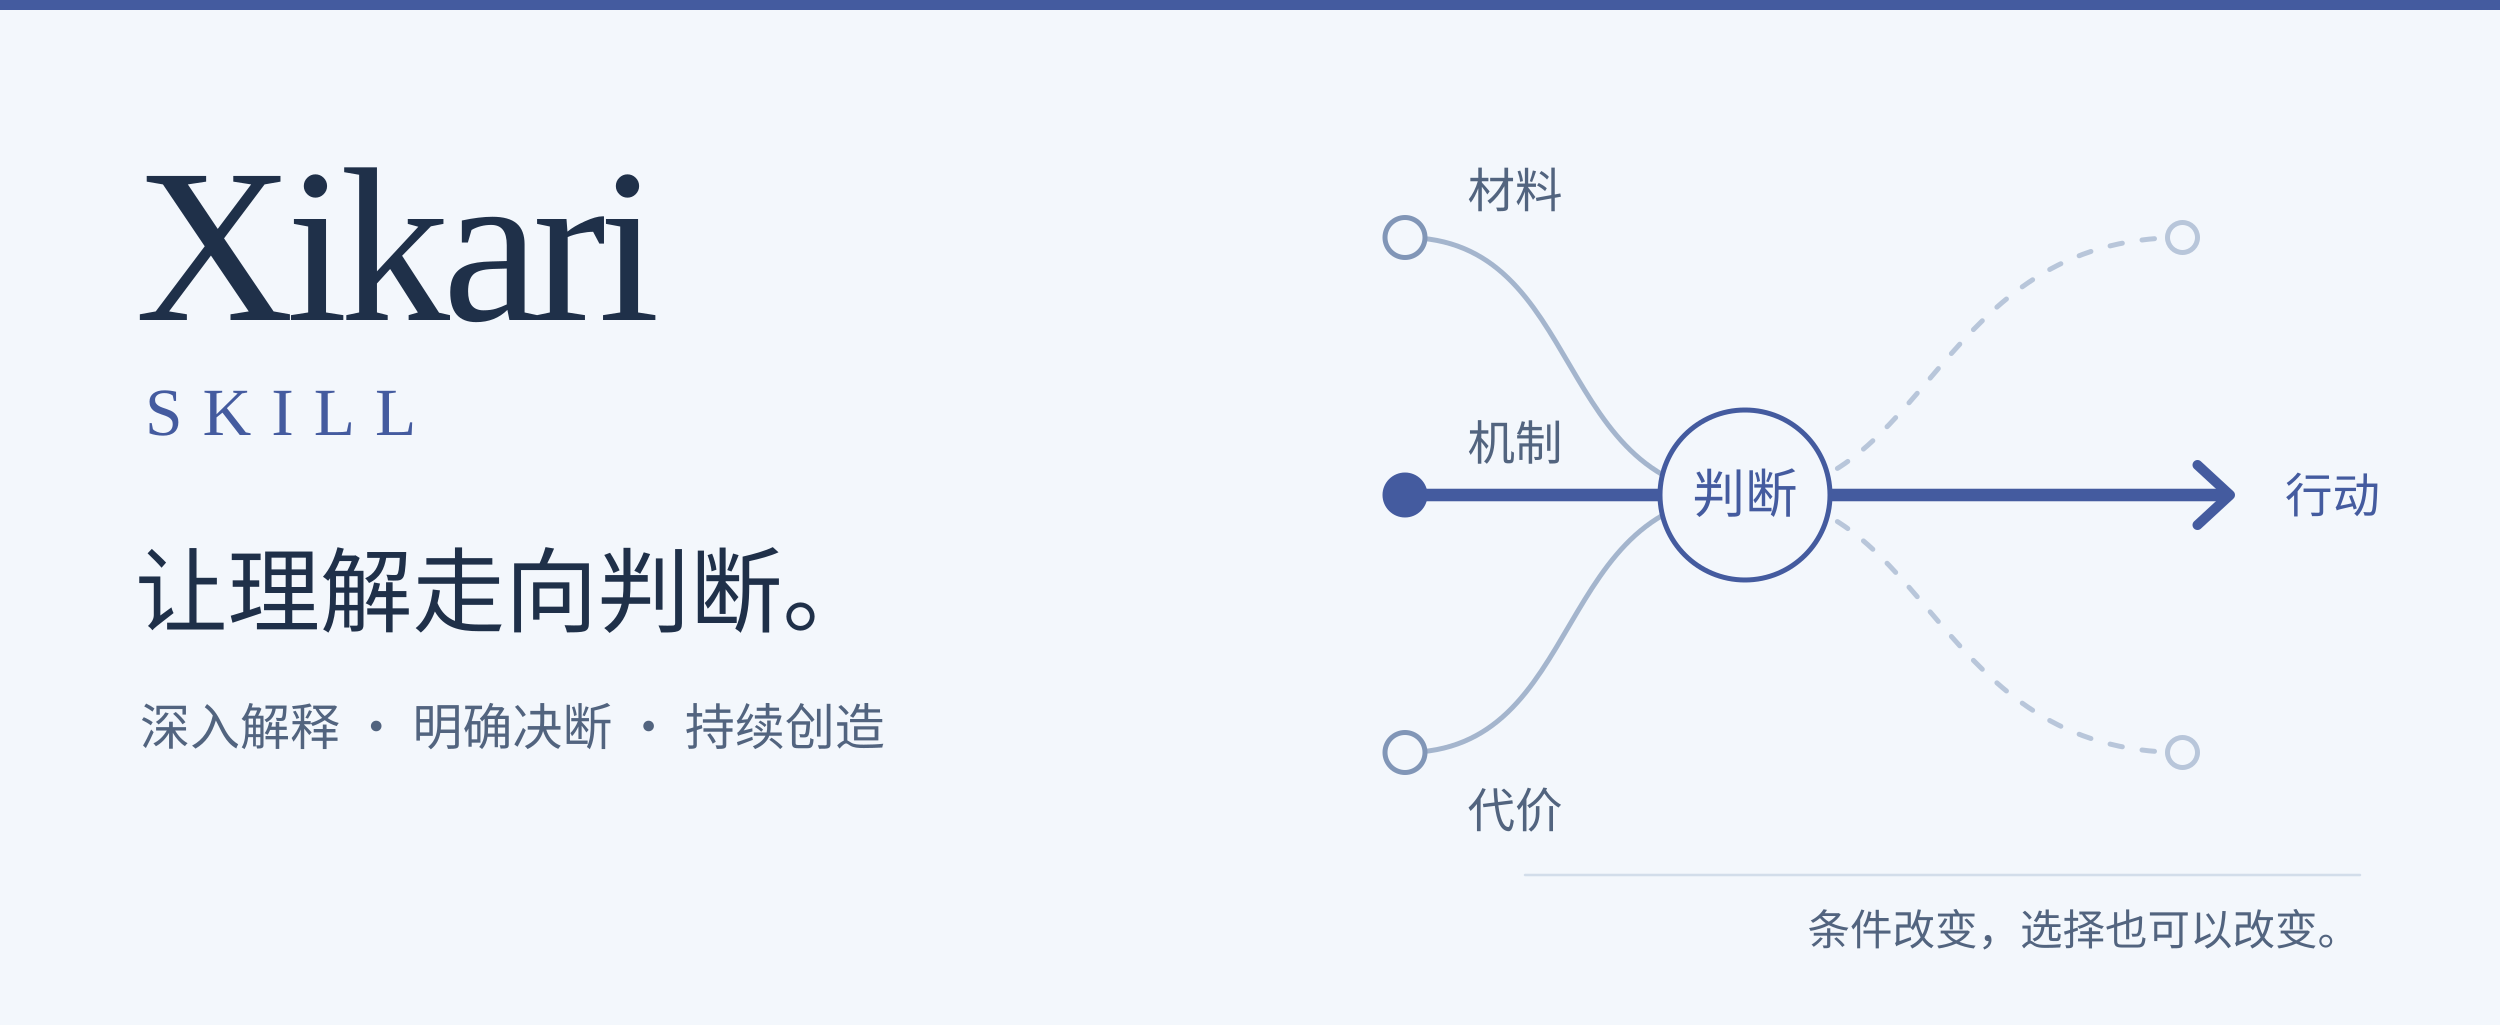
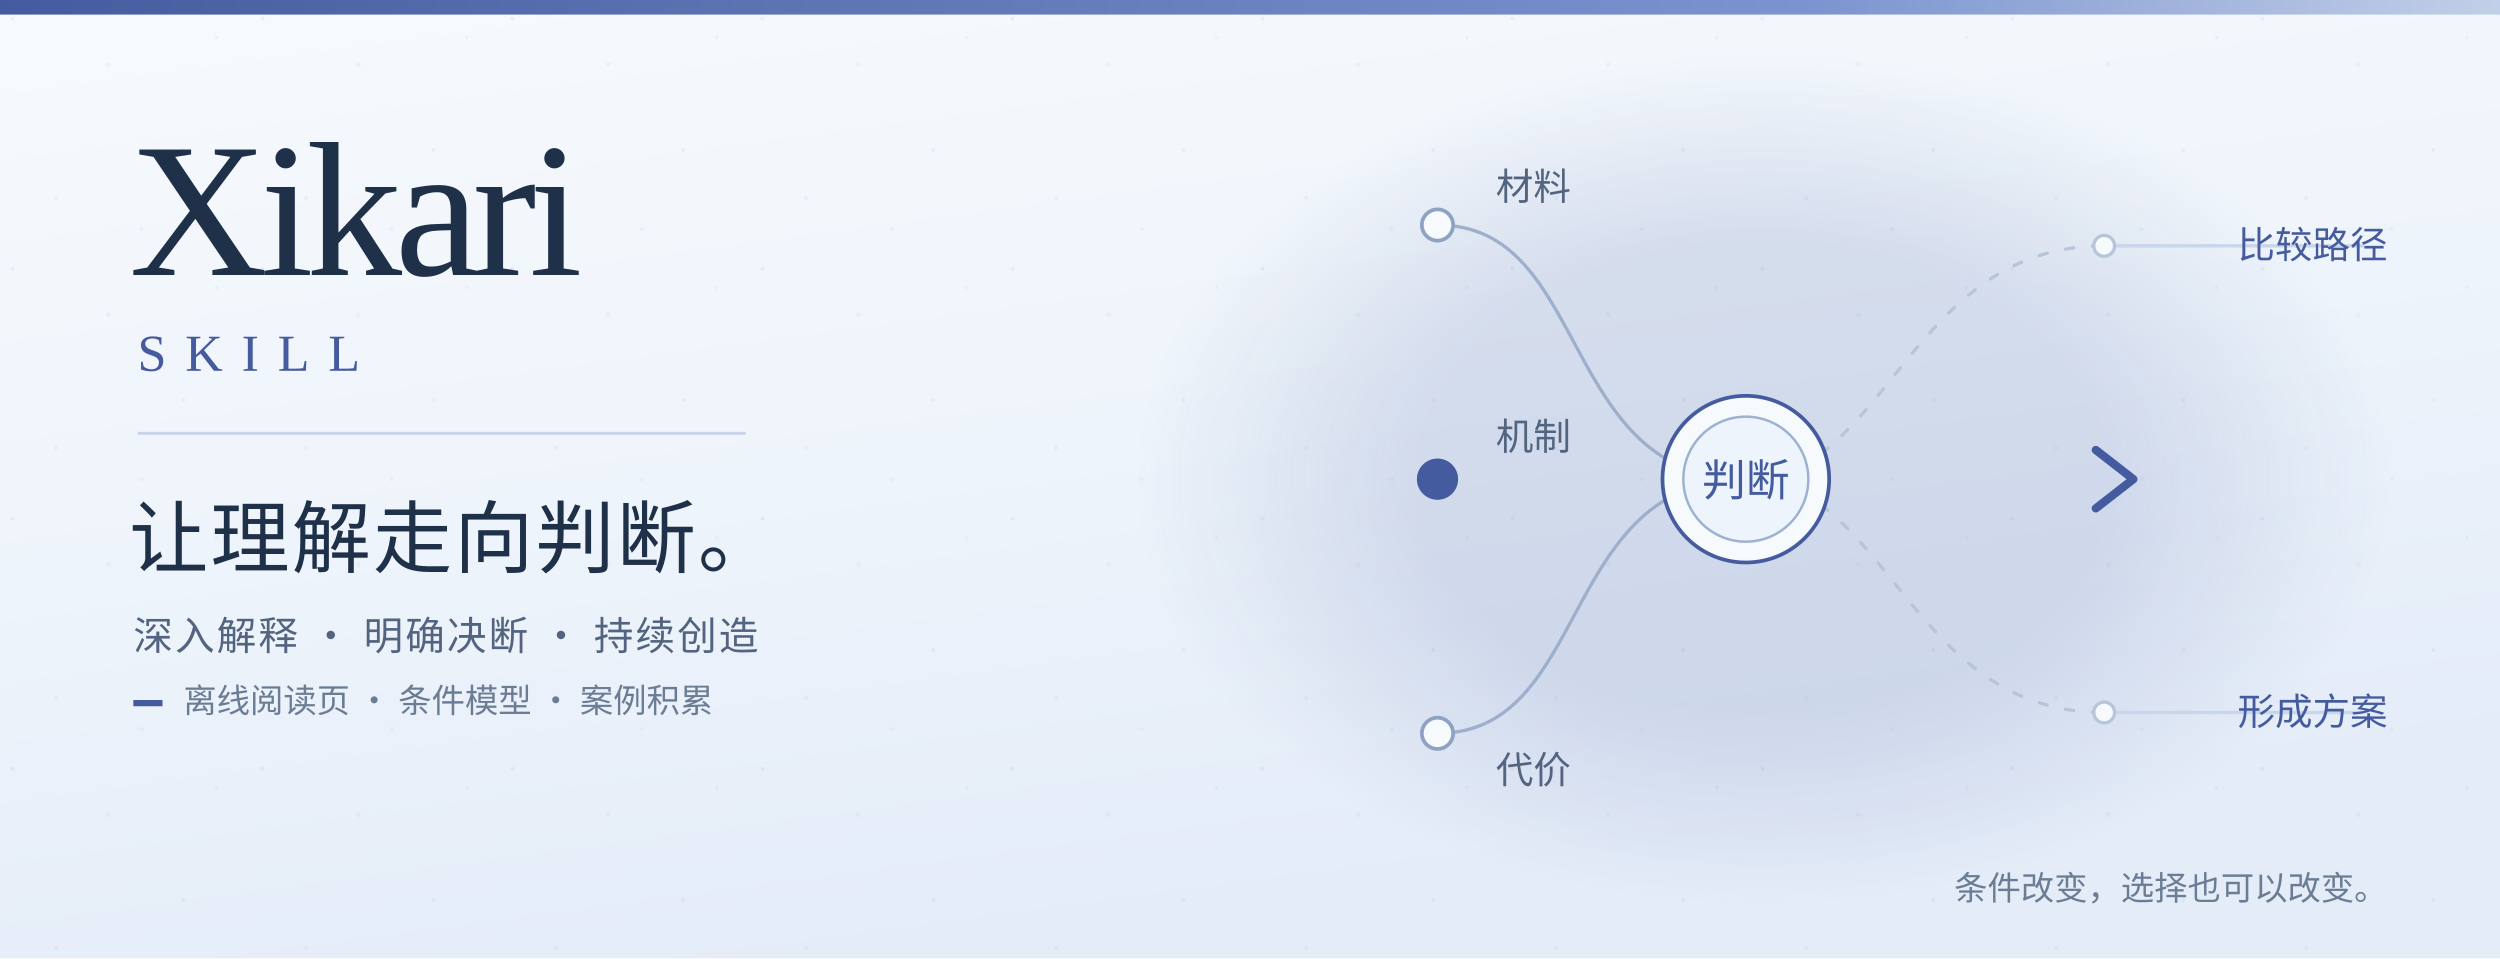
- <svg xmlns="http://www.w3.org/2000/svg" width="1000" height="410" viewBox="0 0 1000 410" role="img" aria-labelledby="title desc">
-   <rect width="1000" height="410" fill="#f3f7fc" />
-   <path d="M0 0H1000" stroke="#445b9f" stroke-width="8" />
+ <svg xmlns="http://www.w3.org/2000/svg" width="1200" height="460" viewBox="0 0 1200 460" role="img" aria-labelledby="title desc">
+   <defs>
+     <linearGradient id="wash" x1="0" y1="0" x2="0.35" y2="1">
+       <stop offset="0" stop-color="#f7fafd" />
+       <stop offset="0.55" stop-color="#eef4fb" />
+       <stop offset="1" stop-color="#e4ecf8" />
+     </linearGradient>
+     <linearGradient id="beam" x1="0" y1="0" x2="1" y2="0">
+       <stop offset="0" stop-color="#445b9f" stop-opacity="0" />
+       <stop offset="0.22" stop-color="#445b9f" stop-opacity="1" />
+       <stop offset="1" stop-color="#445b9f" stop-opacity="1" />
+     </linearGradient>
+     <linearGradient id="rule" x1="0" y1="0" x2="1" y2="0">
+       <stop offset="0" stop-color="#445b9f" />
+       <stop offset="0.72" stop-color="#7b93cf" />
+       <stop offset="1" stop-color="#c3d0e8" />
+     </linearGradient>
+     <radialGradient id="halo" cx="0.5" cy="0.5" r="0.5">
+       <stop offset="0.55" stop-color="#445b9f" stop-opacity="0.16" />
+       <stop offset="1" stop-color="#445b9f" stop-opacity="0" />
+     </radialGradient>
+     <pattern id="grain" width="120" height="120" patternUnits="userSpaceOnUse">
+       <circle cx="6" cy="9" r="1" fill="#445b9f" fill-opacity="0.07" />
+       <circle cx="52" cy="31" r="1.2" fill="#445b9f" fill-opacity="0.05" />
+       <circle cx="88" cy="72" r="1" fill="#445b9f" fill-opacity="0.06" />
+       <circle cx="27" cy="95" r="1.1" fill="#445b9f" fill-opacity="0.05" />
+       <circle cx="104" cy="18" r=".9" fill="#445b9f" fill-opacity="0.05" />
+       <circle cx="68" cy="110" r="1" fill="#445b9f" fill-opacity="0.05" />
+     </pattern>
+   </defs>
+   <rect width="1200" height="460" fill="url(#wash)" />
+   <rect width="1200" height="460" fill="url(#grain)" />
+   <rect width="1200" height="7" fill="url(#rule)" />
+   <ellipse cx="846" cy="230" rx="300" ry="205" fill="url(#halo)" />
+   <g fill="none" stroke-linecap="round" stroke-linejoin="round">
+     <path d="M690 108C764 108 748 230 838 230" stroke="#9dafca" stroke-width="1.6" />
+     <path d="M690 352C764 352 748 230 838 230" stroke="#9dafca" stroke-width="1.6" />
+     <path d="M838 230C906 230 916 118 1010 118" stroke="#b7c5da" stroke-width="1.6" stroke-dasharray="4 9" />
+     <path d="M838 230C906 230 916 342 1010 342" stroke="#b7c5da" stroke-width="1.6" stroke-dasharray="4 9" />
+     <path d="M690 230H838C918 230 926 230 1024 230" stroke="url(#beam)" stroke-width="4.5" />
+     <path d="M1006 216L1024 230L1006 244" stroke="#445b9f" stroke-width="4" />
+     <path d="M1010 118h124" stroke="#c9d6e9" stroke-width="1.6" />
+     <path d="M1010 342h124" stroke="#c9d6e9" stroke-width="1.6" />
+     <circle cx="690" cy="108" r="7.5" fill="#f7fafd" stroke="#8ea3c2" stroke-width="1.8" />
+     <circle cx="690" cy="230" r="9" fill="#445b9f" stroke="#445b9f" stroke-width="1.8" />
+     <circle cx="690" cy="352" r="7.5" fill="#f7fafd" stroke="#8ea3c2" stroke-width="1.8" />
+     <circle cx="838" cy="230" r="40" fill="#f7fafd" stroke="#445b9f" stroke-width="1.8" />
+     <circle cx="838" cy="230" r="30" fill="#eef4fb" stroke="#9db1d0" stroke-width="1.2" />
+     <circle cx="1010" cy="118" r="5" fill="#f7fafd" stroke="#b7c5da" stroke-width="1.6" />
+     <circle cx="1010" cy="342" r="5" fill="#f7fafd" stroke="#b7c5da" stroke-width="1.6" />
+   </g>
  <g fill="#1f3049">
-     <text x="54" y="128" font-family="Georgia, 'Times New Roman', serif" font-size="88" letter-spacing="-3">Xikari</text>
-     <text x="58" y="174" font-family="Georgia, 'Times New Roman', serif" font-size="27" letter-spacing="8" fill="#445b9f">SKILL</text>
-     <text x="54" y="250" font-family="'Microsoft YaHei', 'Noto Sans CJK SC', sans-serif" font-size="37">让理解走向判断。</text>
-     <text x="56" y="298" font-family="'Microsoft YaHei', 'Noto Sans CJK SC', sans-serif" font-size="20" fill="#52647f">深入解释 · 明确决断 · 持续创造</text>
+     <text x="62" y="132" font-family="Georgia, 'Times New Roman', serif" font-size="92" letter-spacing="-3.5">Xikari</text>
+     <text x="66" y="178" font-family="Georgia, 'Times New Roman', serif" font-size="25" letter-spacing="9" fill="#445b9f">SKILL</text>
+     <path d="M66 208h292" stroke="#c9d6e9" stroke-width="1.4" />
+     <text x="62" y="272" font-family="'Microsoft YaHei', 'Noto Sans CJK SC', sans-serif" font-size="38" letter-spacing="1">让理解走向判断。</text>
  </g>
-   <g fill="none" stroke-linecap="round" stroke-linejoin="round">
-     <path d="M562 95C635 95 620 198 698 198M562 198H698M562 301C635 301 620 198 698 198" stroke="#a4b5cd" stroke-width="2" />
-     <path d="M698 198C772 198 774 95 873 95M698 198C772 198 774 301 873 301" stroke="#b8c6da" stroke-width="2" stroke-dasharray="5 8" />
-     <path d="M562 198H698C780 198 802 198 891 198" stroke="#445b9f" stroke-width="5" />
-     <path d="M879 186L892 198L879 210" stroke="#445b9f" stroke-width="4" />
-     <path d="M610 350H944" stroke="#d2ddea" />
-     <circle cx="562" cy="95" r="8" fill="#f3f7fc" stroke="#8196b7" stroke-width="2" />
-     <circle cx="562" cy="198" r="8" fill="#445b9f" stroke="#445b9f" stroke-width="2" />
-     <circle cx="562" cy="301" r="8" fill="#f3f7fc" stroke="#8196b7" stroke-width="2" />
-     <circle cx="698" cy="198" r="34" fill="#f3f7fc" stroke="#445b9f" stroke-width="2" />
-     <circle cx="873" cy="95" r="6" fill="#f3f7fc" stroke="#b8c6da" stroke-width="2" />
-     <circle cx="873" cy="301" r="6" fill="#f3f7fc" stroke="#b8c6da" stroke-width="2" />
-   </g>
-   <g font-family="'Microsoft YaHei', 'Noto Sans CJK SC', sans-serif" font-size="19" fill="#52647f">
-     <text x="587" y="83">材料</text>
-     <text x="587" y="184">机制</text>
-     <text x="587" y="331">代价</text>
-     <text x="698" y="205" text-anchor="middle" fill="#445b9f" font-size="21">判断</text>
-     <text x="914" y="205" fill="#445b9f">行动</text>
-     <text x="944" y="378" text-anchor="end" font-size="17">条件改变，选择也可以改变。</text>
+   <text x="64" y="312" font-family="'Microsoft YaHei', 'Noto Sans CJK SC', sans-serif" font-size="19" fill="#52647f" letter-spacing="1">深入解释 · 明确决断 · 持续创造</text>
+   <rect x="64" y="336" width="14" height="3" fill="#445b9f" />
+   <text x="88" y="342" font-family="'Microsoft YaHei', 'Noto Sans CJK SC', sans-serif" font-size="16" fill="#6b7c95">离线阅读页 · 条件模型 · 案例积累</text>
+   <g font-family="'Microsoft YaHei', 'Noto Sans CJK SC', sans-serif" font-size="18" fill="#52647f">
+     <text x="718" y="96">材料</text>
+     <text x="718" y="216">机制</text>
+     <text x="718" y="376">代价</text>
+     <text x="838" y="238" text-anchor="middle" fill="#445b9f" font-size="21">判断</text>
+     <text x="1146" y="124" text-anchor="end" fill="#445b9f">比较路径</text>
+     <text x="1146" y="348" text-anchor="end" fill="#445b9f">形成方案</text>
+     <text x="1146" y="432" text-anchor="end" font-size="16" fill="#6b7c95">条件改变，选择也可以改变。</text>
  </g>
</svg>
